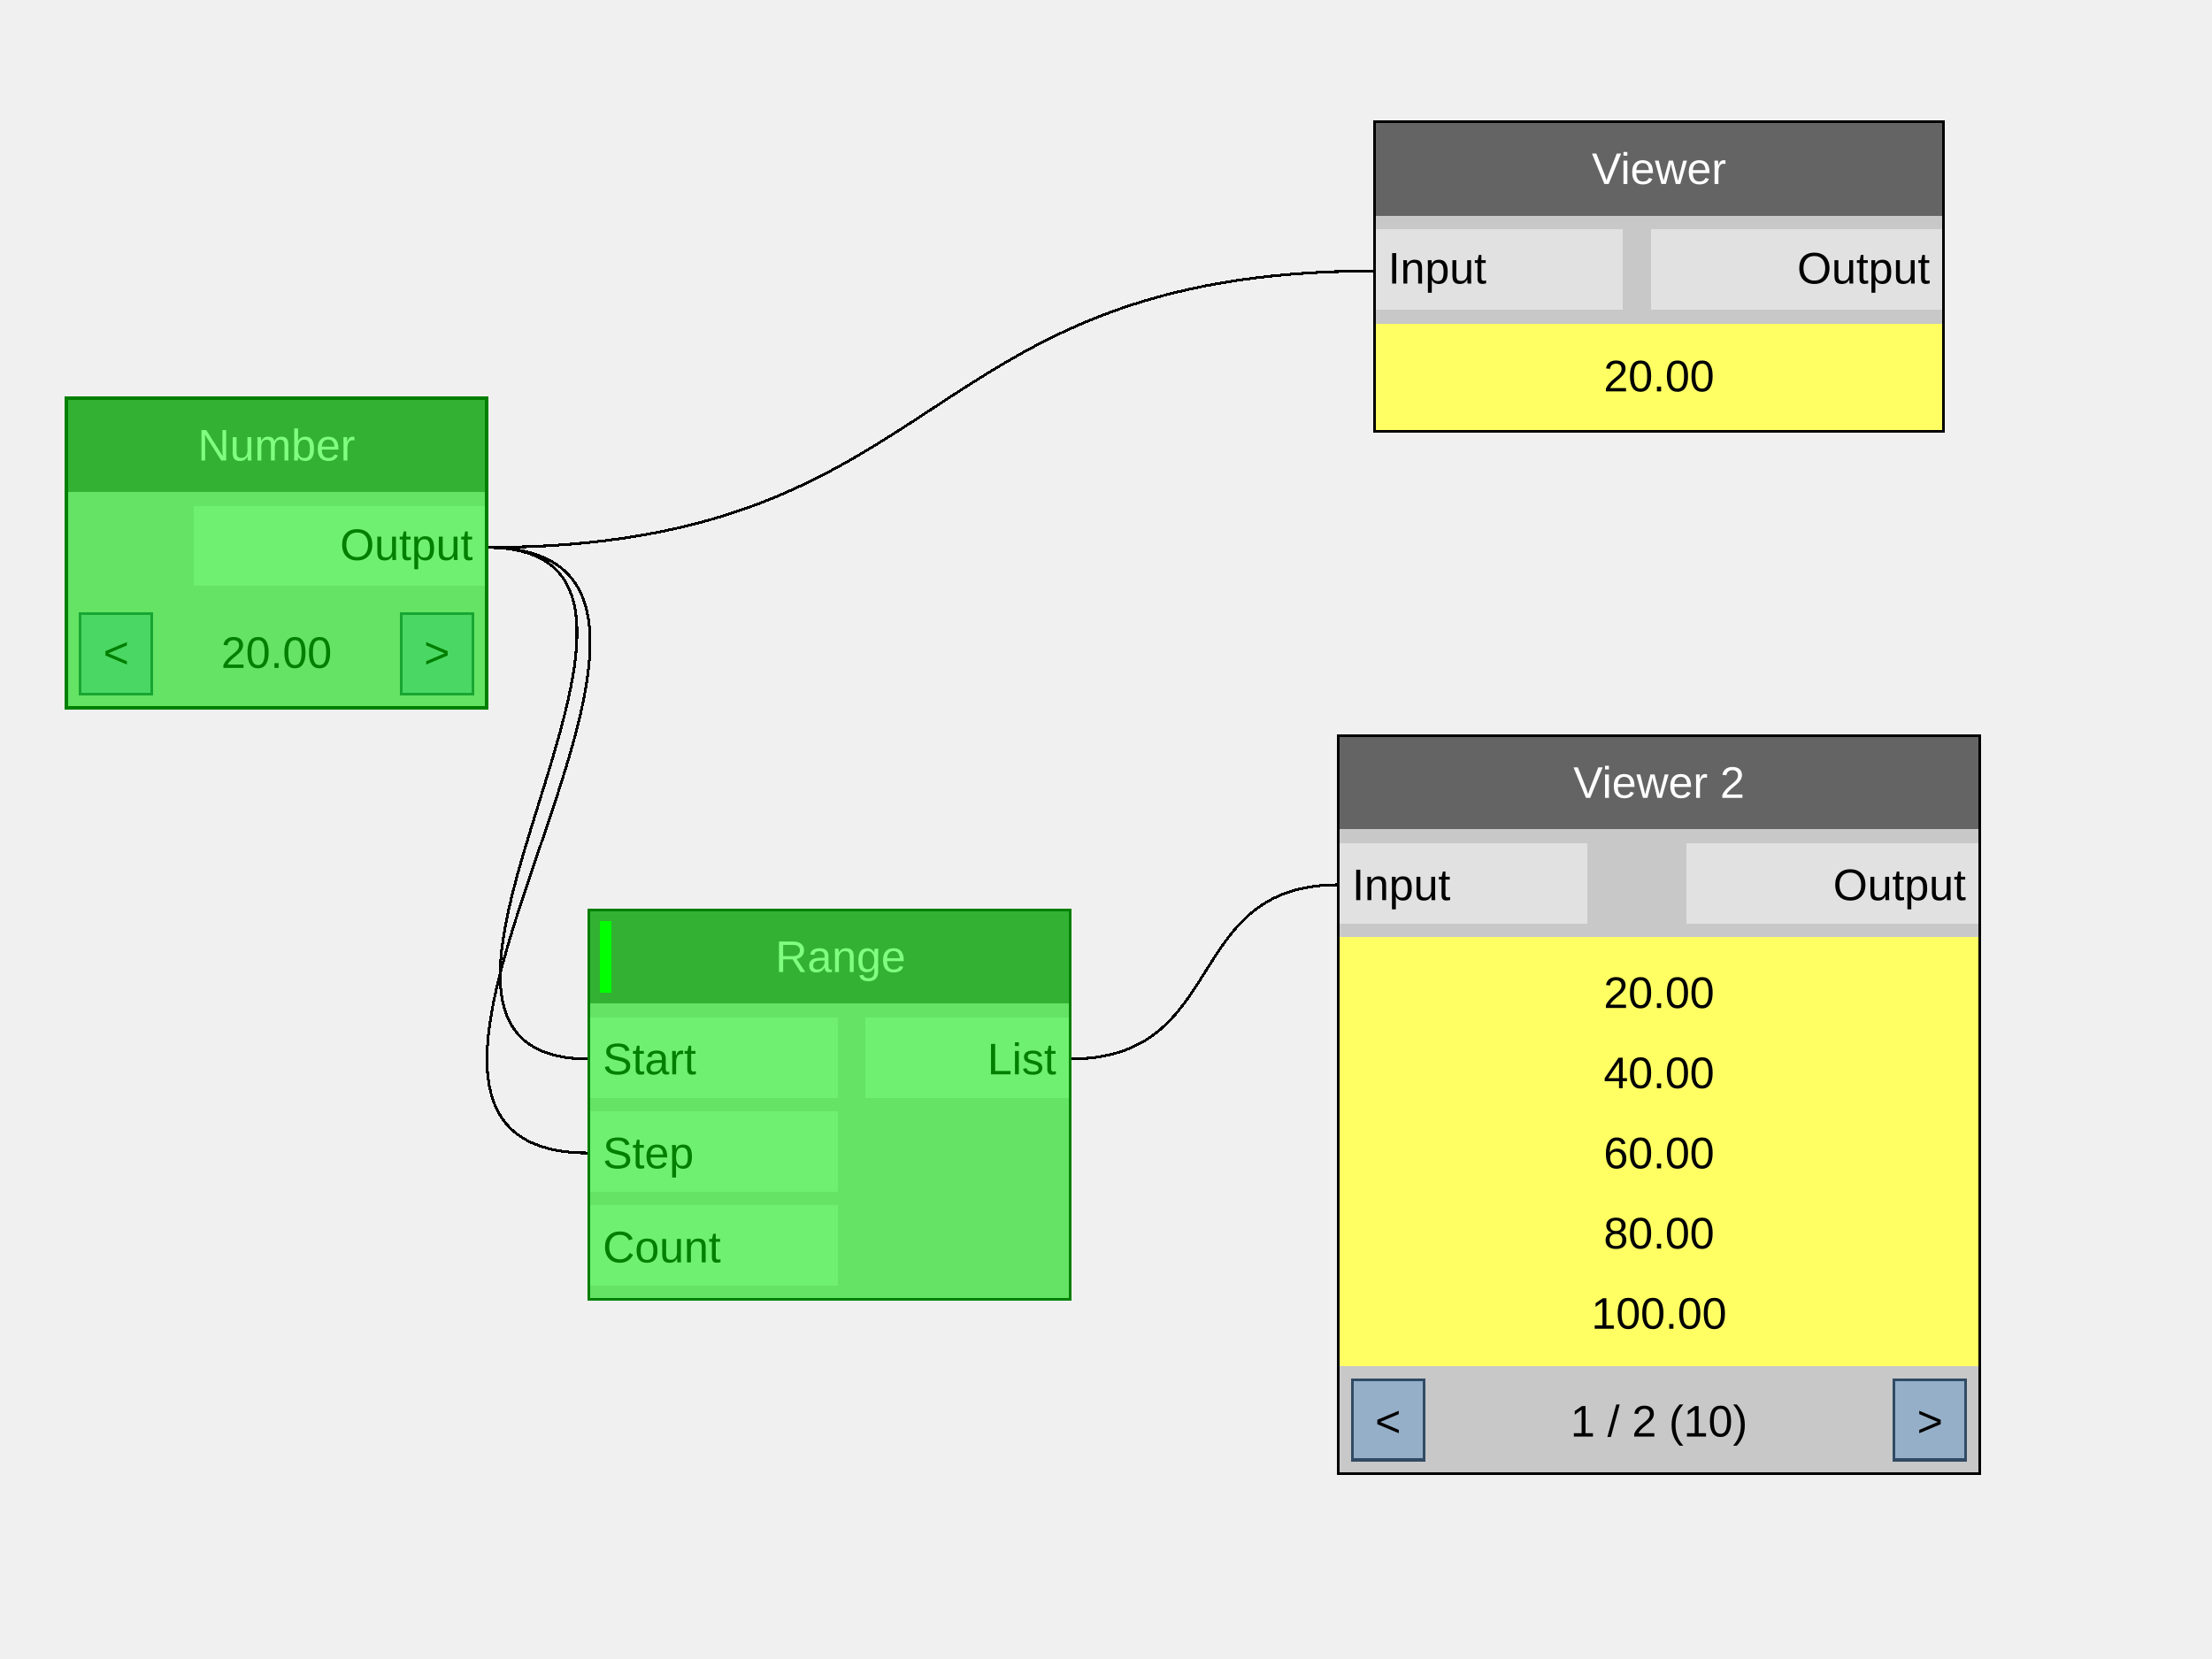
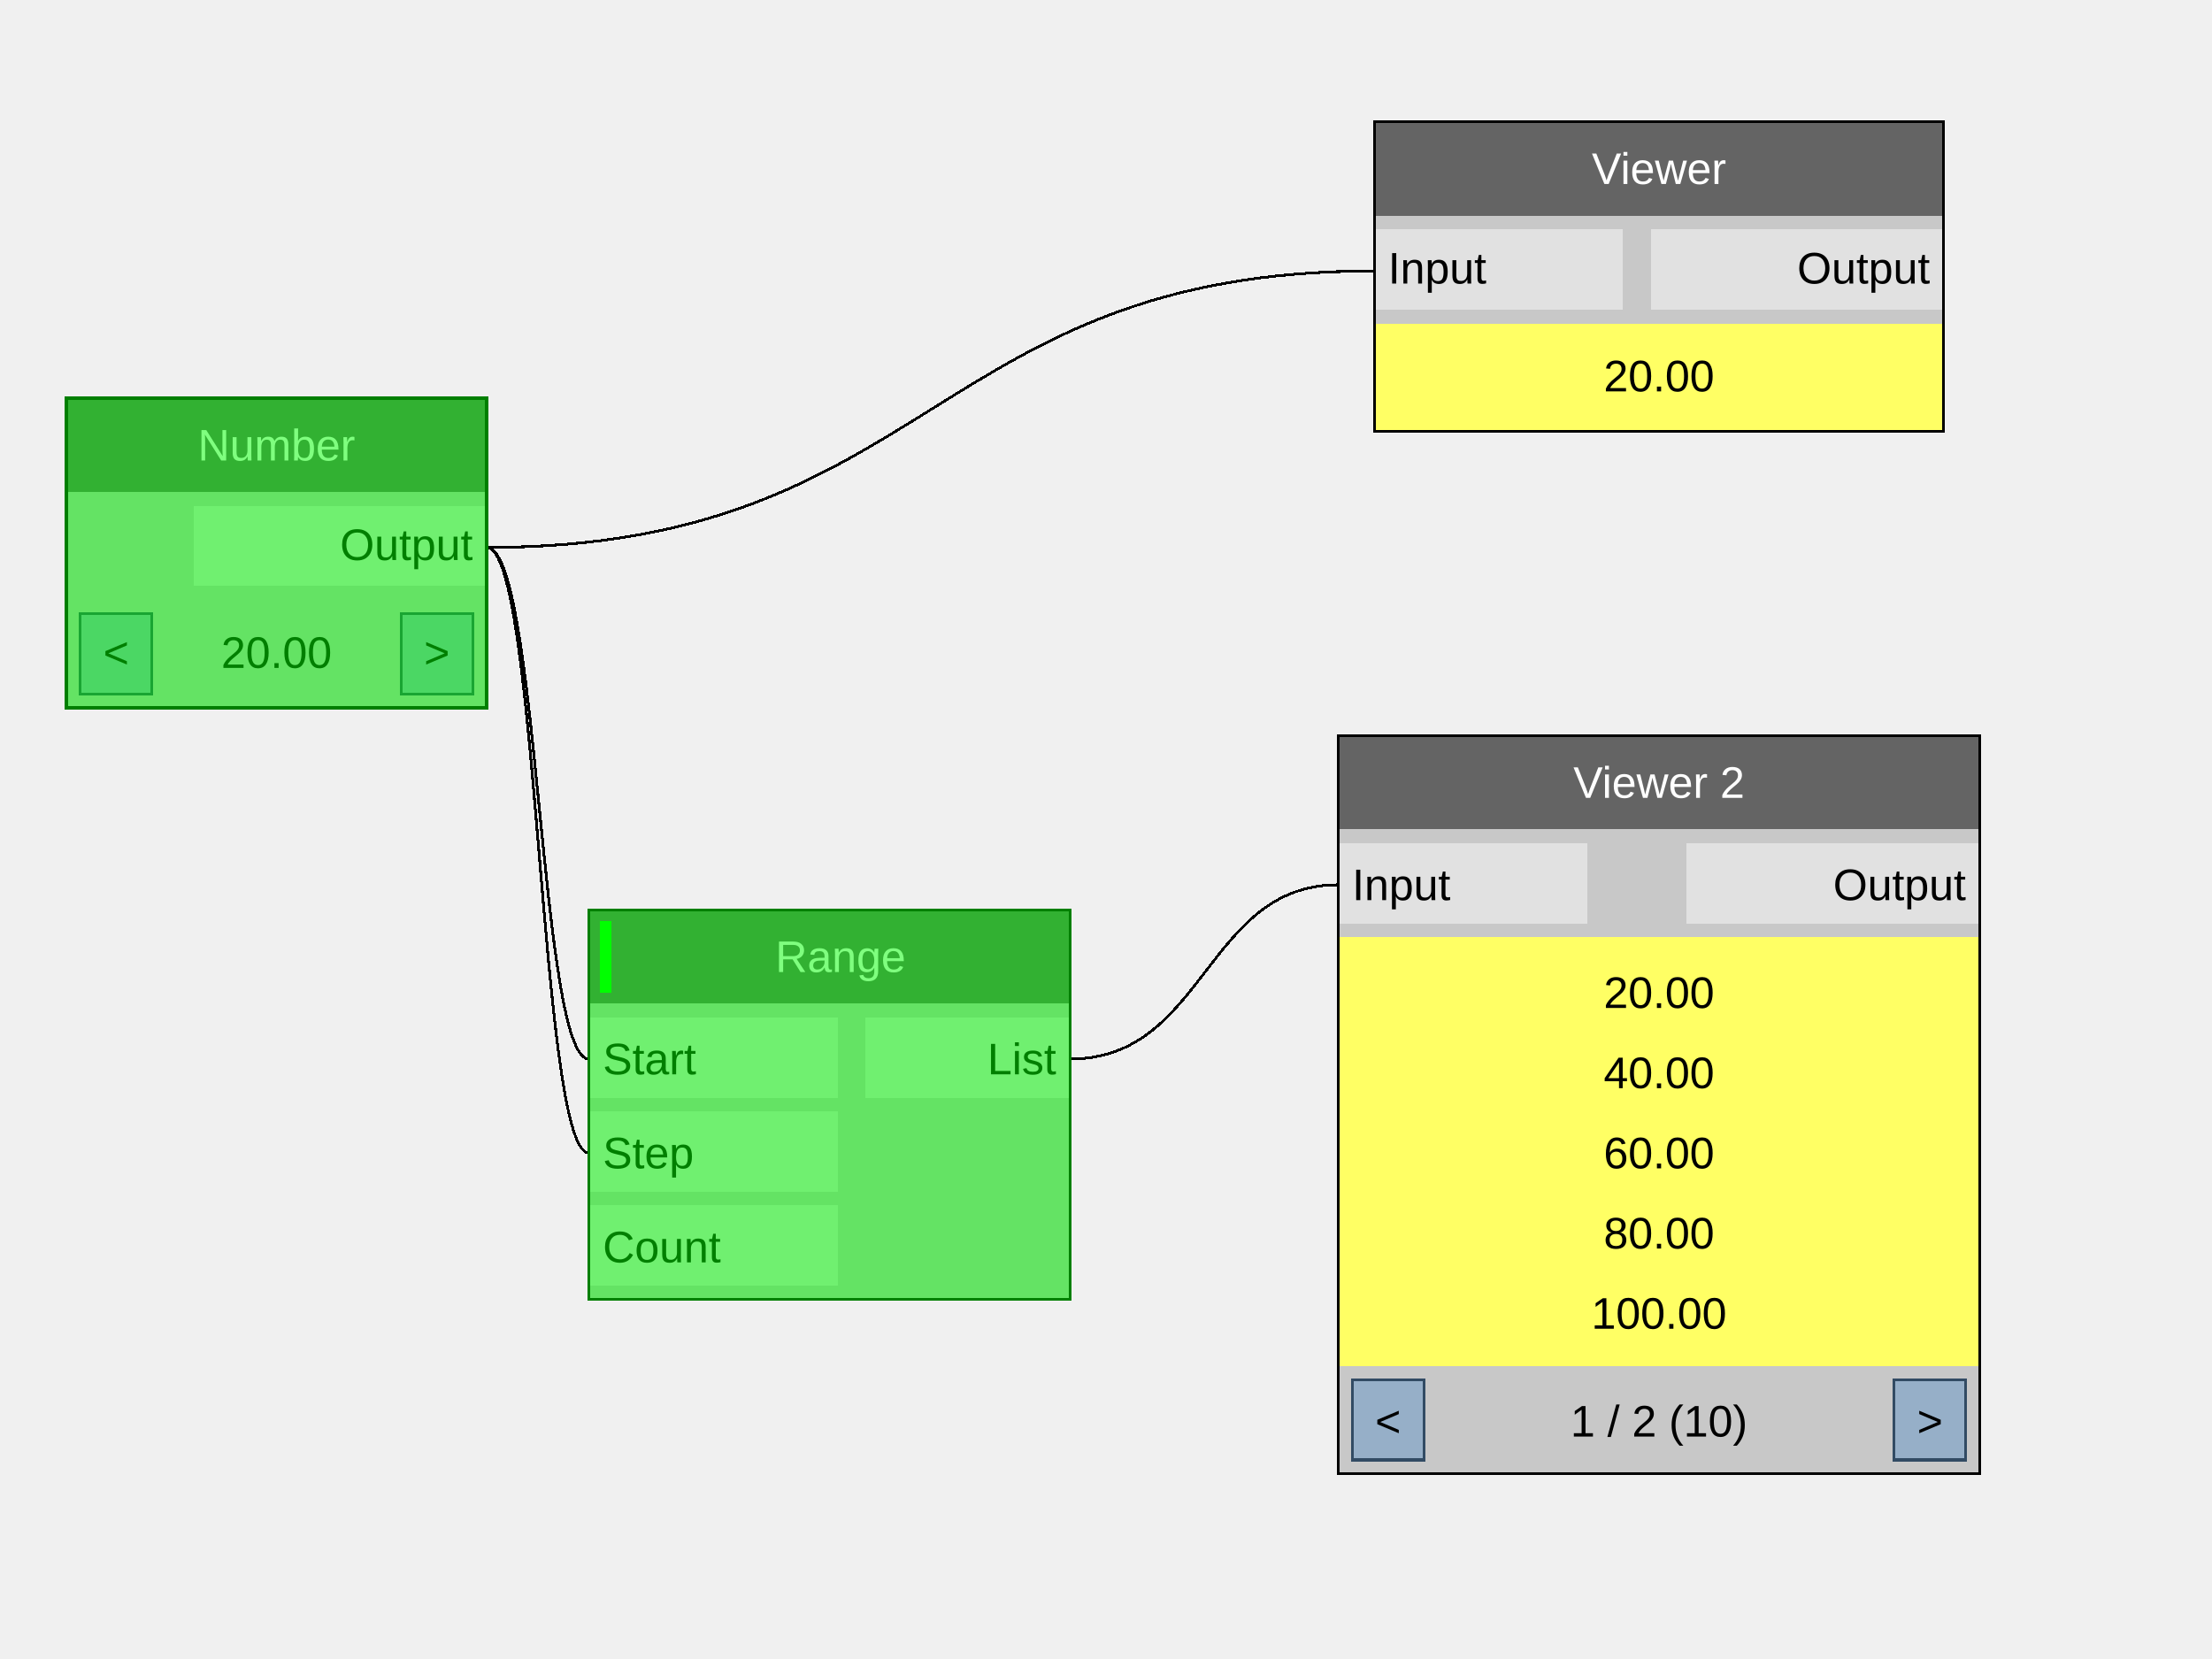
<svg xmlns="http://www.w3.org/2000/svg" version="1.1" width="800" height="600" shape-rendering="crispEdges">
  <rect x="0" y="0" width="800" height="600" style="fill:rgb(240,240,240);" />
-   <path d="M176,198 C271,198 119,383 213,383" style="fill:none;stroke-width:1px;stroke:rgb(0,0,0);" />
-   <path d="M176,198 C288,198 102,417 213,417" style="fill:none;stroke-width:1px;stroke:rgb(0,0,0);" />
-   <path d="M176,198 C345,198 329,98 497,98" style="fill:none;stroke-width:1px;stroke:rgb(0,0,0);" />
-   <path d="M387,383 C445,383 427,320 484,320" style="fill:none;stroke-width:1px;stroke:rgb(0,0,0);" />
+   <path d="M176,198 C195,198 195,383 213,383" style="fill:none;stroke-width:1px;stroke:rgb(0,0,0);" />
+   <path d="M176,198 C195,198 195,417 213,417" style="fill:none;stroke-width:1px;stroke:rgb(0,0,0);" />
+   <path d="M176,198 C337,198 337,98 497,98" style="fill:none;stroke-width:1px;stroke:rgb(0,0,0);" />
+   <path d="M387,383 C436,383 436,320 484,320" style="fill:none;stroke-width:1px;stroke:rgb(0,0,0);" />
  <rect x="24" y="144" width="152" height="34" style="fill:rgb(50,177,50);" />
  <text x="100" y="161" dominant-baseline="central" text-anchor="middle" style="fill:rgb(127,255,127);font-family:Arial;font-size:16px;">Number</text>
  <rect x="24" y="178" width="152" height="39" style="fill:rgb(100,227,100);" />
  <rect x="70" y="183" width="106" height="29" style="fill:rgb(112,240,112);" />
  <text x="171" y="197" dominant-baseline="central" text-anchor="end" style="fill:rgb(0,127,0);font-family:Arial;font-size:16px;">Output</text>
  <rect x="24" y="217" width="152" height="39" style="fill:rgb(100,227,100);" />
  <text x="100" y="236" dominant-baseline="central" text-anchor="middle" style="fill:rgb(0,127,0);font-family:Arial;font-size:16px;">20.00</text>
  <rect x="29" y="222" width="26" height="29" style="fill:rgb(75,215,100);" />
  <text x="42" y="236" dominant-baseline="central" text-anchor="middle" style="fill:rgb(0,127,0);font-family:Arial;font-size:16px;">&lt;</text>
  <rect x="29" y="222" width="26" height="29" style="fill:none;stroke-width:1px;stroke:rgb(25,165,50);" />
  <rect x="145" y="222" width="26" height="29" style="fill:rgb(75,215,100);" />
  <text x="158" y="236" dominant-baseline="central" text-anchor="middle" style="fill:rgb(0,127,0);font-family:Arial;font-size:16px;">&gt;</text>
  <rect x="145" y="222" width="26" height="29" style="fill:none;stroke-width:1px;stroke:rgb(25,165,50);" />
  <rect x="24" y="144" width="152" height="112" style="fill:none;stroke-width:1px;stroke:rgb(0,127,0);" />
  <rect x="213" y="329" width="174" height="34" style="fill:rgb(50,177,50);" />
  <text x="304" y="346" dominant-baseline="central" text-anchor="middle" style="fill:rgb(127,255,127);font-family:Arial;font-size:16px;">Range</text>
  <rect x="217" y="333" width="4" height="26" style="fill:rgb(0,255,0);" />
  <rect x="213" y="363" width="174" height="107" style="fill:rgb(100,227,100);" />
  <rect x="213" y="368" width="90" height="29" style="fill:rgb(112,240,112);" />
  <text x="218" y="383" dominant-baseline="central" text-anchor="start" style="fill:rgb(0,127,0);font-family:Arial;font-size:16px;">Start</text>
  <rect x="213" y="402" width="90" height="29" style="fill:rgb(112,240,112);" />
  <text x="218" y="417" dominant-baseline="central" text-anchor="start" style="fill:rgb(0,127,0);font-family:Arial;font-size:16px;">Step</text>
  <rect x="213" y="436" width="90" height="29" style="fill:rgb(112,240,112);" />
  <text x="218" y="451" dominant-baseline="central" text-anchor="start" style="fill:rgb(0,127,0);font-family:Arial;font-size:16px;">Count</text>
  <rect x="313" y="368" width="74" height="29" style="fill:rgb(112,240,112);" />
  <text x="382" y="383" dominant-baseline="central" text-anchor="end" style="fill:rgb(0,127,0);font-family:Arial;font-size:16px;">List</text>
  <rect x="213" y="329" width="174" height="141" style="fill:none;stroke-width:1px;stroke:rgb(0,127,0);" />
  <rect x="497" y="44" width="206" height="34" style="fill:rgb(100,100,100);" />
  <text x="600" y="61" dominant-baseline="central" text-anchor="middle" style="fill:rgb(255,255,255);font-family:Arial;font-size:16px;">Viewer</text>
  <rect x="497" y="78" width="206" height="39" style="fill:rgb(200,200,200);" />
  <rect x="497" y="83" width="90" height="29" style="fill:rgb(225,225,225);" />
  <text x="502" y="97" dominant-baseline="central" text-anchor="start" style="fill:rgb(0,0,0);font-family:Arial;font-size:16px;">Input</text>
  <rect x="597" y="83" width="106" height="29" style="fill:rgb(225,225,225);" />
  <text x="698" y="97" dominant-baseline="central" text-anchor="end" style="fill:rgb(0,0,0);font-family:Arial;font-size:16px;">Output</text>
  <rect x="497" y="117" width="206" height="39" style="fill:rgb(255,255,100);" />
  <text x="600" y="136" dominant-baseline="central" text-anchor="middle" style="fill:rgb(0,0,0);font-family:Arial;font-size:16px;">20.00</text>
  <rect x="497" y="44" width="206" height="112" style="fill:none;stroke-width:1px;stroke:rgb(0,0,0);" />
  <rect x="484" y="266" width="232" height="34" style="fill:rgb(100,100,100);" />
  <text x="600" y="283" dominant-baseline="central" text-anchor="middle" style="fill:rgb(255,255,255);font-family:Arial;font-size:16px;">Viewer 2</text>
  <rect x="484" y="300" width="232" height="39" style="fill:rgb(200,200,200);" />
  <rect x="484" y="305" width="90" height="29" style="fill:rgb(225,225,225);" />
  <text x="489" y="320" dominant-baseline="central" text-anchor="start" style="fill:rgb(0,0,0);font-family:Arial;font-size:16px;">Input</text>
  <rect x="610" y="305" width="106" height="29" style="fill:rgb(225,225,225);" />
  <text x="711" y="320" dominant-baseline="central" text-anchor="end" style="fill:rgb(0,0,0);font-family:Arial;font-size:16px;">Output</text>
  <rect x="484" y="339" width="232" height="155" style="fill:rgb(255,255,100);" />
  <text x="600" y="359" dominant-baseline="central" text-anchor="middle" style="fill:rgb(0,0,0);font-family:Arial;font-size:16px;">20.00</text>
  <text x="600" y="388" dominant-baseline="central" text-anchor="middle" style="fill:rgb(0,0,0);font-family:Arial;font-size:16px;">40.00</text>
  <text x="600" y="417" dominant-baseline="central" text-anchor="middle" style="fill:rgb(0,0,0);font-family:Arial;font-size:16px;">60.00</text>
  <text x="600" y="446" dominant-baseline="central" text-anchor="middle" style="fill:rgb(0,0,0);font-family:Arial;font-size:16px;">80.00</text>
  <text x="600" y="475" dominant-baseline="central" text-anchor="middle" style="fill:rgb(0,0,0);font-family:Arial;font-size:16px;">100.00</text>
  <rect x="484" y="494" width="232" height="39" style="fill:rgb(200,200,200);" />
  <text x="600" y="514" dominant-baseline="central" text-anchor="middle" style="fill:rgb(0,0,0);font-family:Arial;font-size:16px;">1 / 2 (10)</text>
  <rect x="489" y="499" width="26" height="29" style="fill:rgb(150,175,200);" />
  <text x="502" y="514" dominant-baseline="central" text-anchor="middle" style="fill:rgb(0,0,0);font-family:Arial;font-size:16px;">&lt;</text>
  <rect x="489" y="499" width="26" height="29" style="fill:none;stroke-width:1px;stroke:rgb(50,75,100);" />
  <rect x="685" y="499" width="26" height="29" style="fill:rgb(150,175,200);" />
  <text x="698" y="514" dominant-baseline="central" text-anchor="middle" style="fill:rgb(0,0,0);font-family:Arial;font-size:16px;">&gt;</text>
  <rect x="685" y="499" width="26" height="29" style="fill:none;stroke-width:1px;stroke:rgb(50,75,100);" />
  <rect x="484" y="266" width="232" height="267" style="fill:none;stroke-width:1px;stroke:rgb(0,0,0);" />
</svg>
